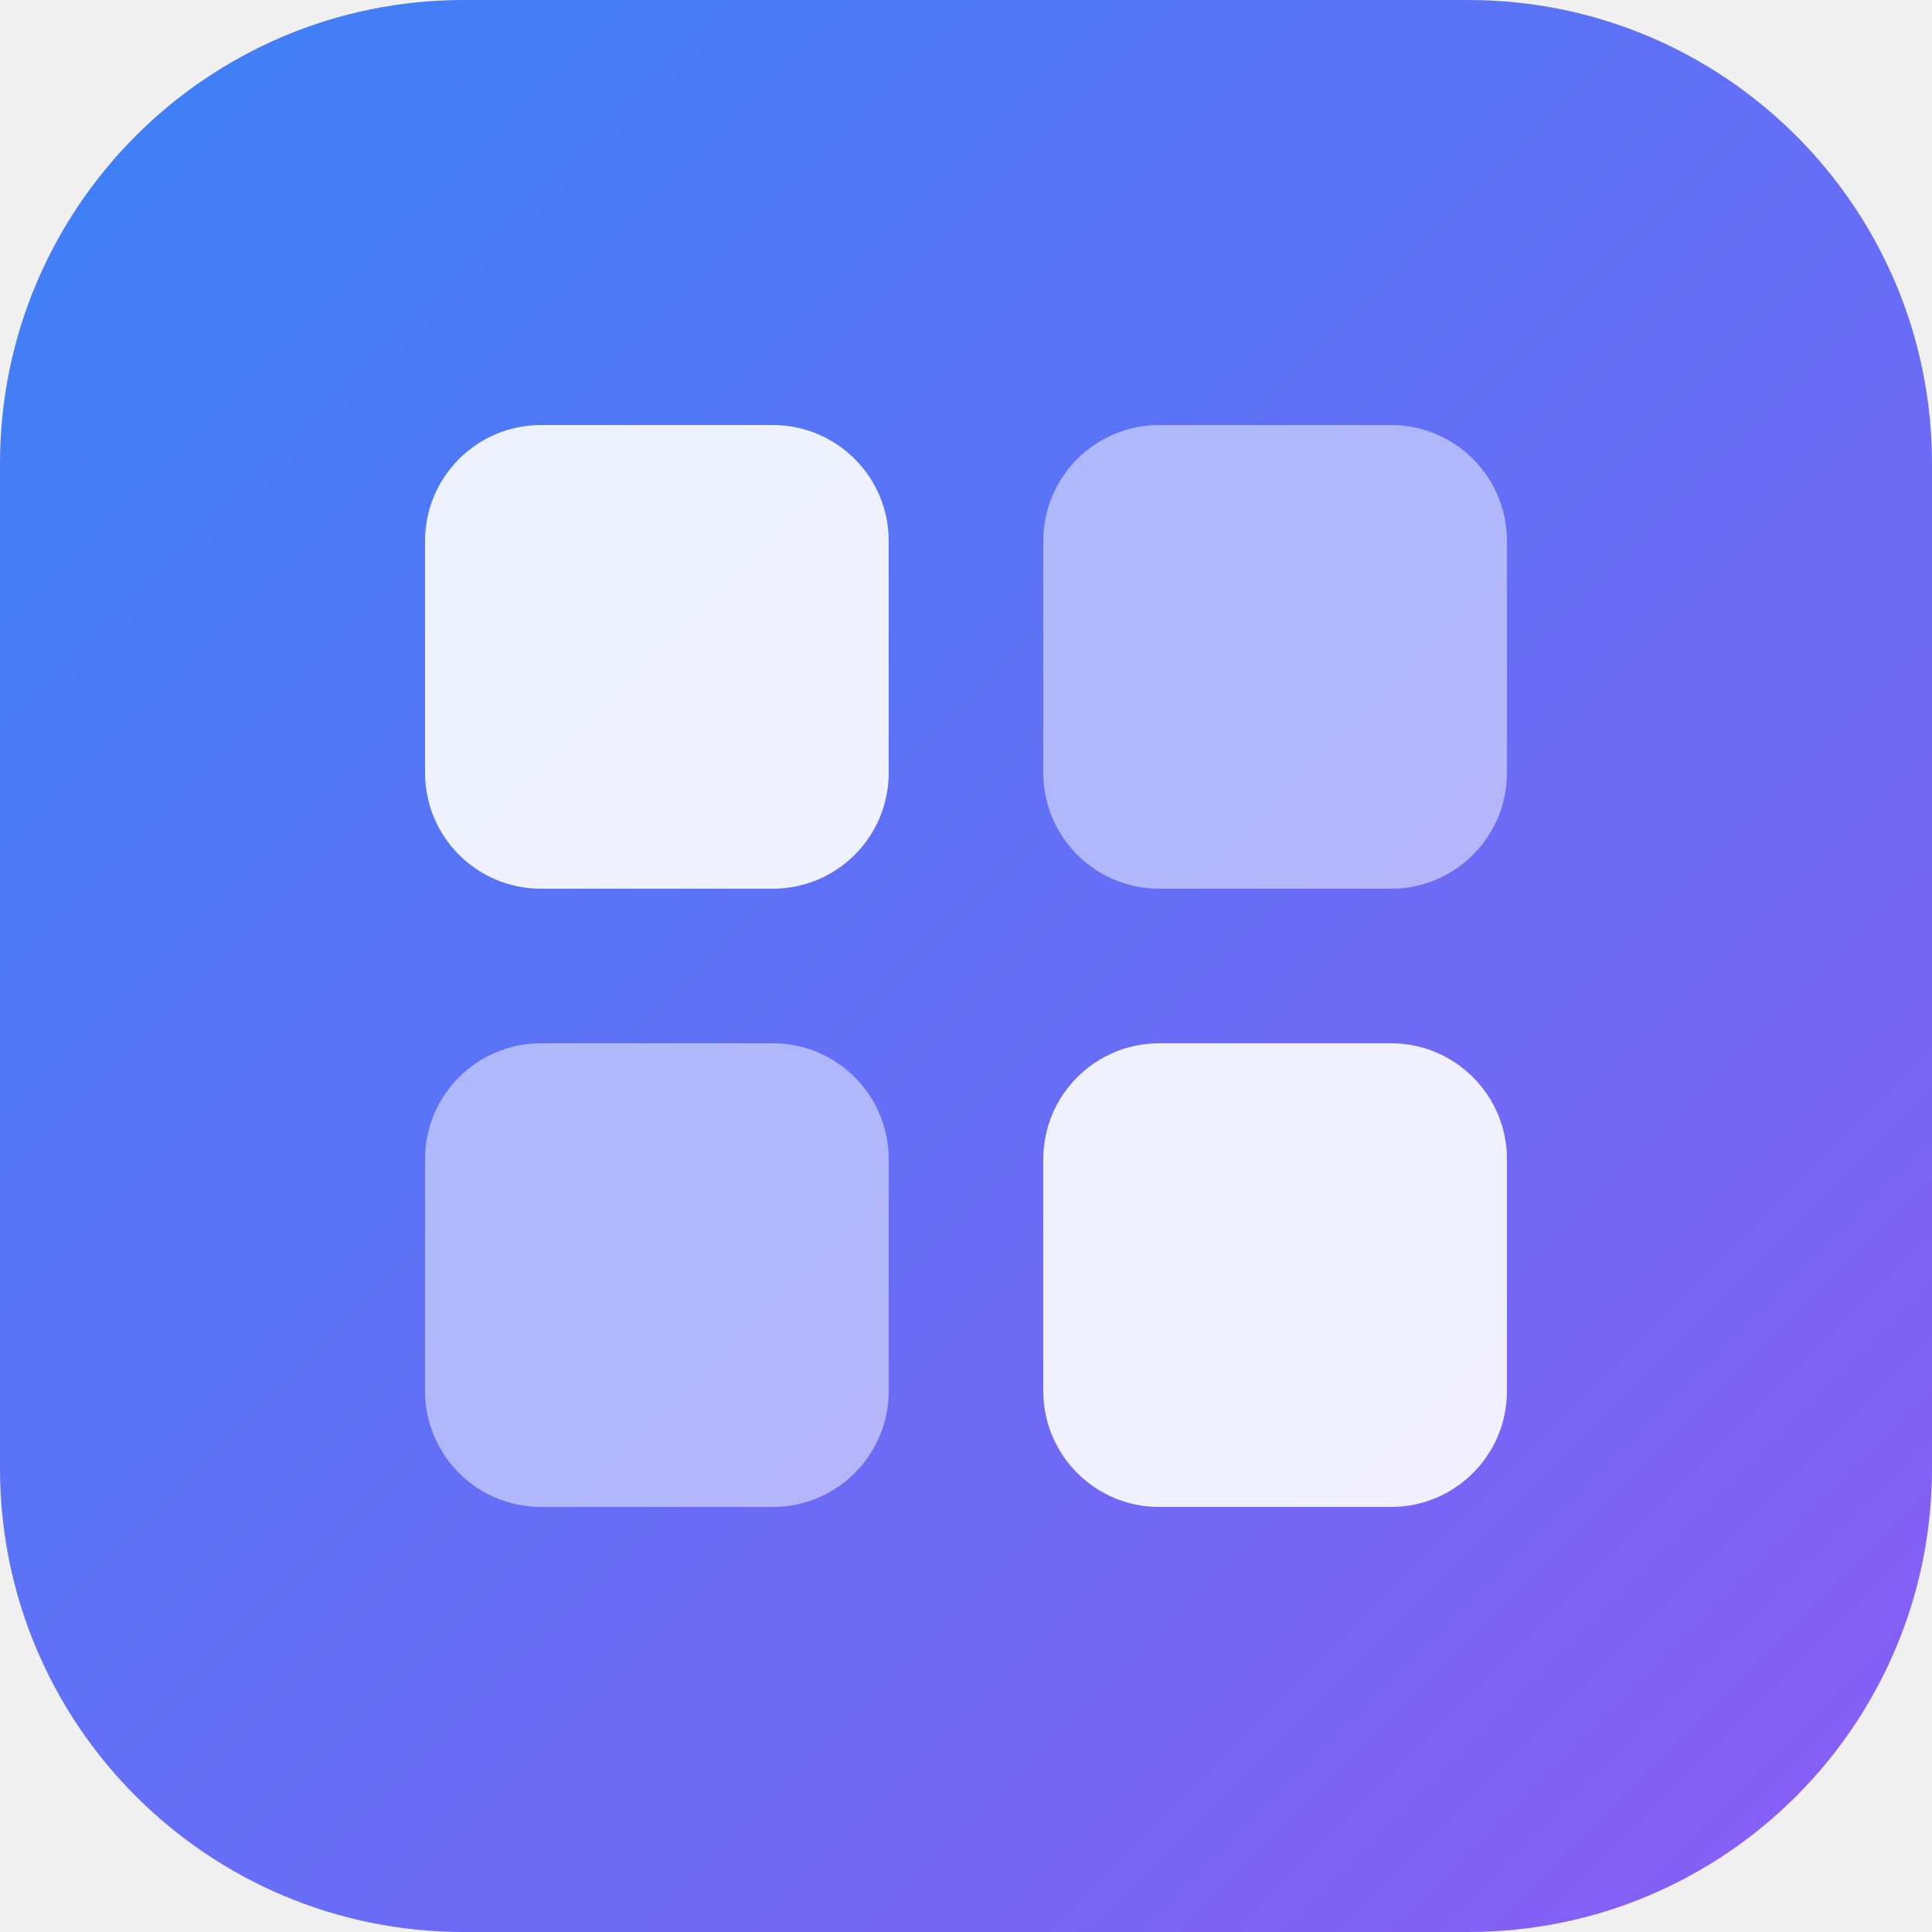
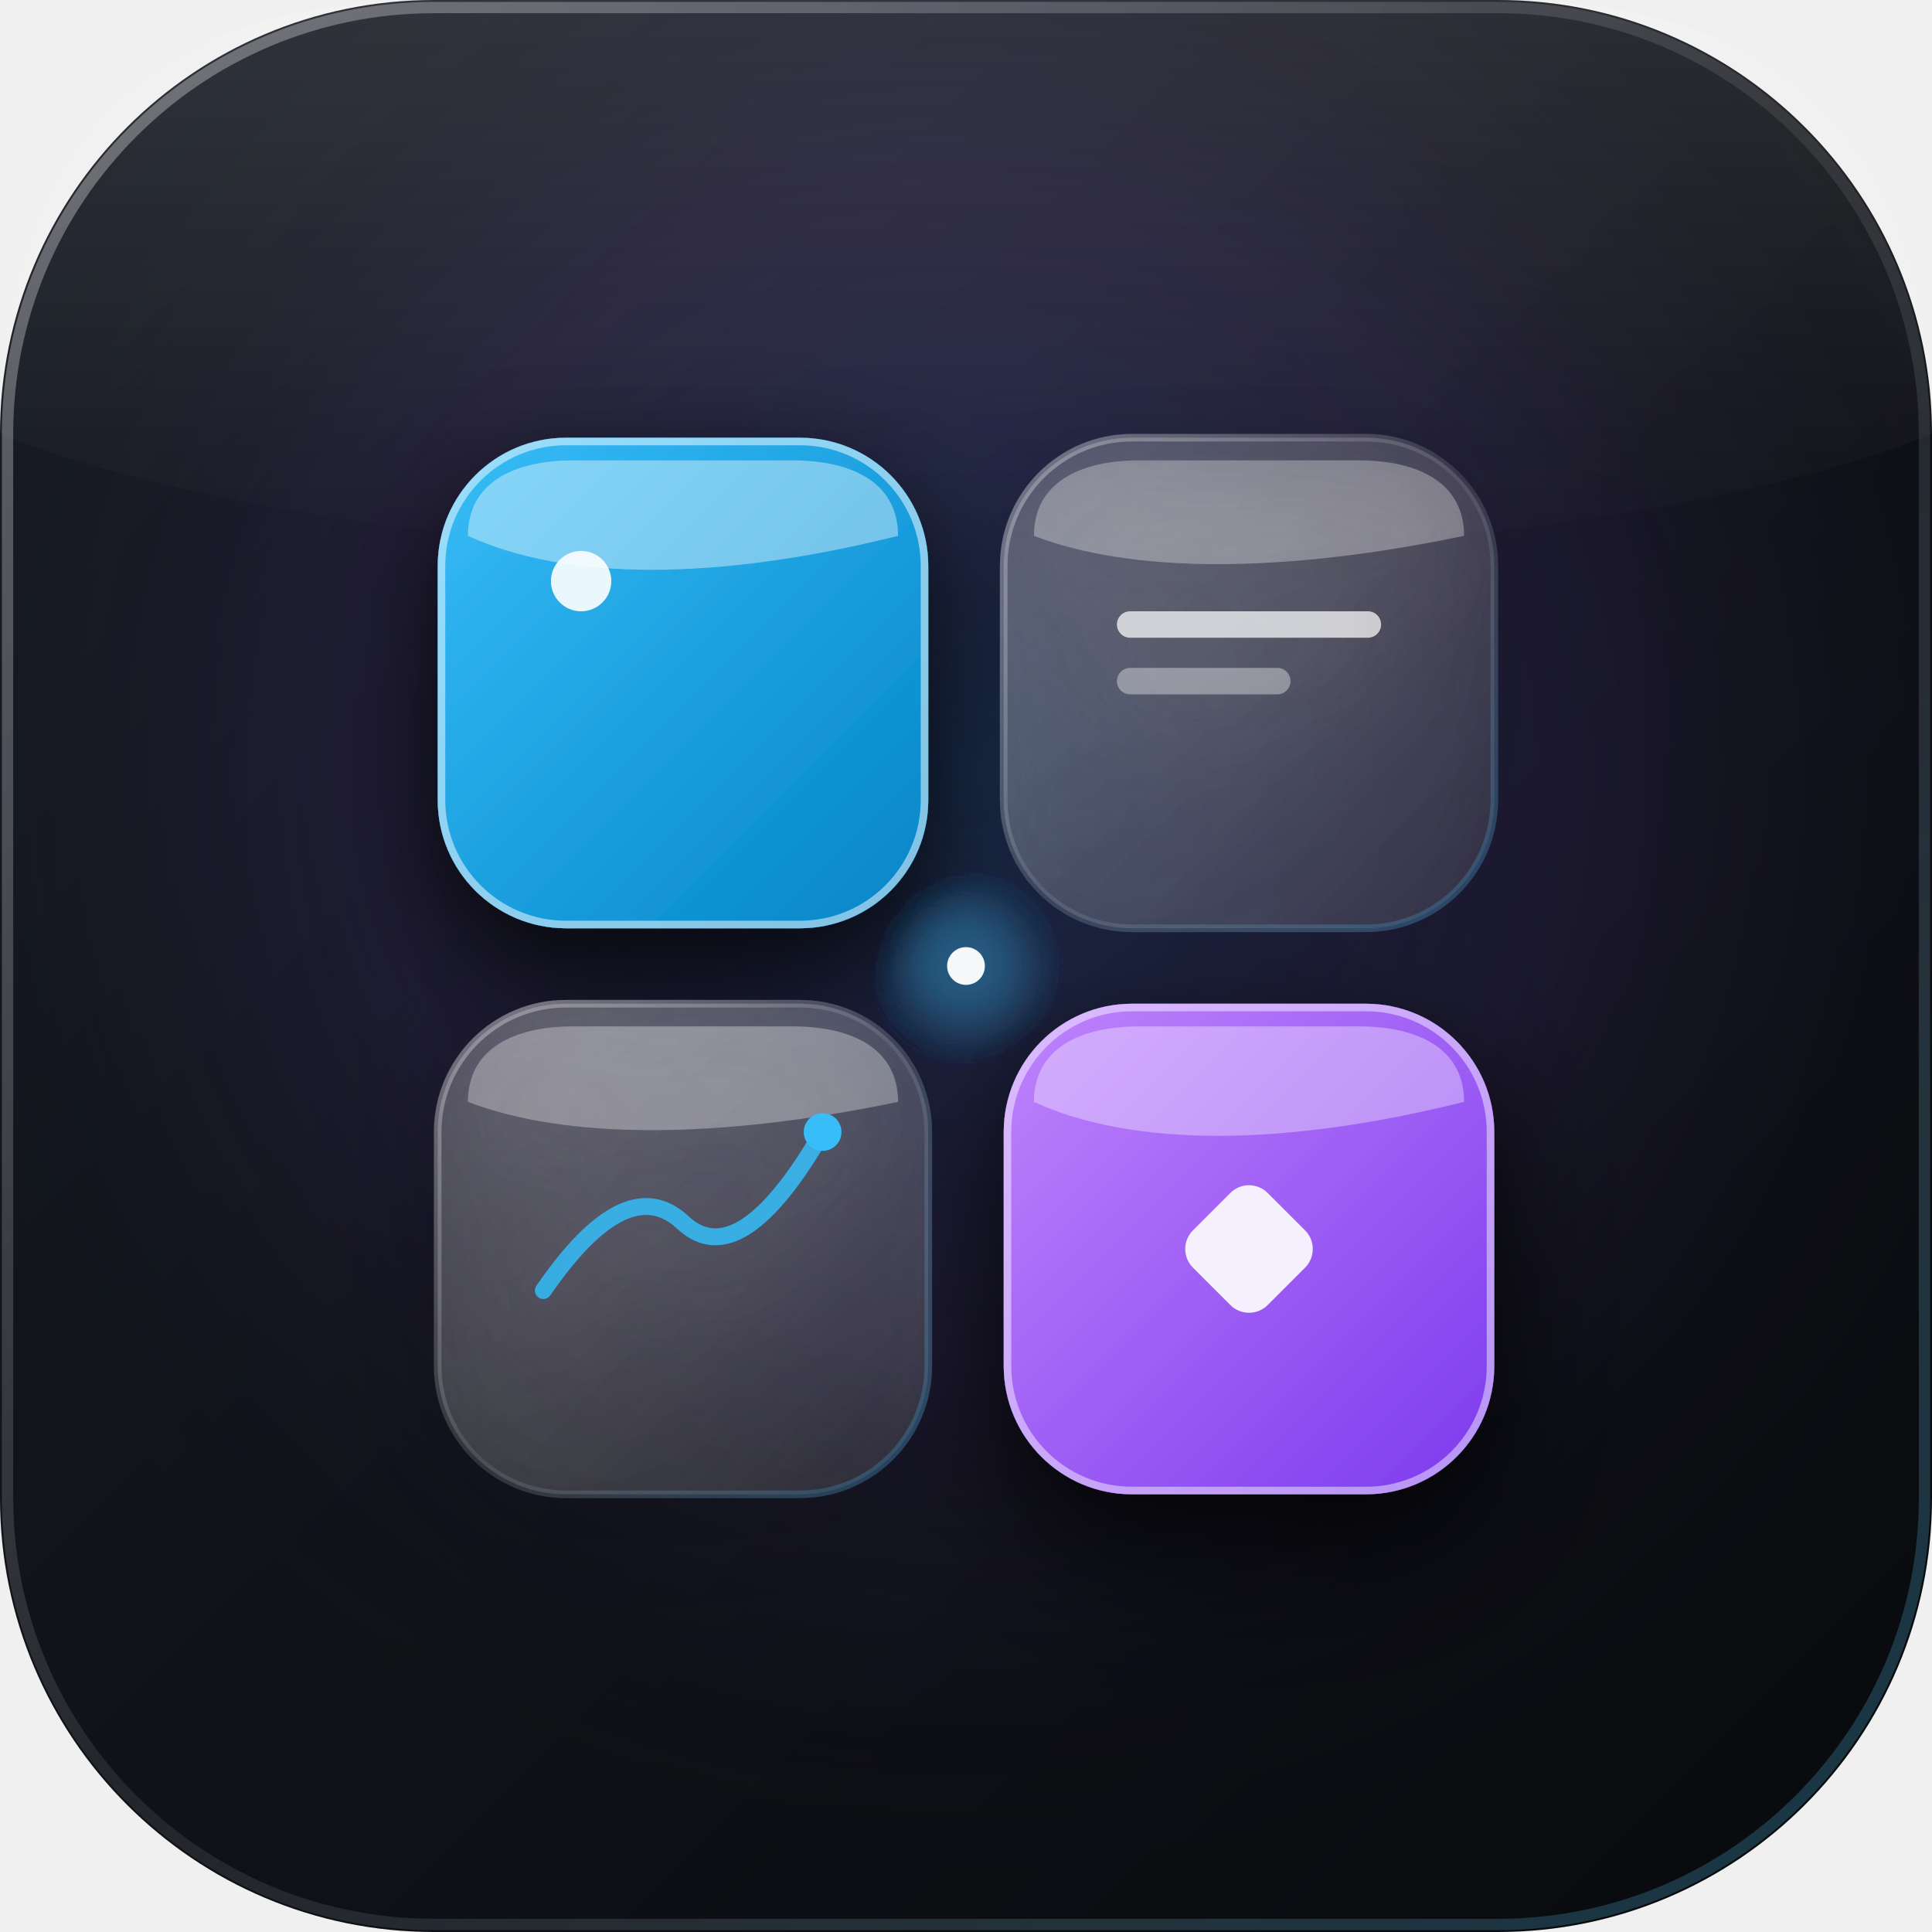
- <svg xmlns="http://www.w3.org/2000/svg" viewBox="0 0 100 100">
+ <svg xmlns="http://www.w3.org/2000/svg" viewBox="0 0 512 512" width="512" height="512">
  <defs>
-     <linearGradient id="g" x1="0%" y1="0%" x2="100%" y2="100%">
-       <stop offset="0%" stop-color="#3b82f6" />
-       <stop offset="100%" stop-color="#8b5cf6" />
+     <linearGradient id="bgGrad" x1="0%" y1="0%" x2="100%" y2="100%">
+       <stop offset="0%" stop-color="#181c24" />
+       <stop offset="50%" stop-color="#0f1217" />
+       <stop offset="100%" stop-color="#080a0d" />
    </linearGradient>
+     <radialGradient id="ambientGlow" cx="50%" cy="40%" r="60%">
+       <stop offset="0%" stop-color="#3b82f6" stop-opacity="0.25" />
+       <stop offset="50%" stop-color="#8b5cf6" stop-opacity="0.12" />
+       <stop offset="100%" stop-color="#000000" stop-opacity="0" />
+     </radialGradient>
+     <linearGradient id="cyanBlock" x1="0%" y1="0%" x2="100%" y2="100%">
+       <stop offset="0%" stop-color="#38bdf8" />
+       <stop offset="100%" stop-color="#0284c7" />
+     </linearGradient>
+     <linearGradient id="purpleBlock" x1="0%" y1="0%" x2="100%" y2="100%">
+       <stop offset="0%" stop-color="#c084fc" />
+       <stop offset="100%" stop-color="#7c3aed" />
+     </linearGradient>
+     <linearGradient id="frostGlass" x1="0%" y1="0%" x2="100%" y2="100%">
+       <stop offset="0%" stop-color="#ffffff" stop-opacity="0.22" />
+       <stop offset="100%" stop-color="#ffffff" stop-opacity="0.06" />
+     </linearGradient>
+     <linearGradient id="specularGlint" x1="0%" y1="0%" x2="0%" y2="100%">
+       <stop offset="0%" stop-color="#ffffff" stop-opacity="0.6" />
+       <stop offset="100%" stop-color="#ffffff" stop-opacity="0" />
+     </linearGradient>
+     <linearGradient id="borderGrad" x1="0%" y1="0%" x2="100%" y2="100%">
+       <stop offset="0%" stop-color="#ffffff" stop-opacity="0.35" />
+       <stop offset="50%" stop-color="#ffffff" stop-opacity="0.08" />
+       <stop offset="100%" stop-color="#38bdf8" stop-opacity="0.25" />
+     </linearGradient>
+     <filter id="shadowFilter" x="-20%" y="-20%" width="140%" height="140%">
+       <feDropShadow dx="0" dy="16" stdDeviation="20" flood-color="#000000" flood-opacity="0.6" />
+     </filter>
+     <filter id="tileShadow" x="-20%" y="-20%" width="140%" height="140%">
+       <feDropShadow dx="0" dy="8" stdDeviation="10" flood-color="#000000" flood-opacity="0.4" />
+     </filter>
  </defs>
-   <rect width="100" height="100" rx="24" fill="url(#g)" />
-   <rect x="22" y="22" width="24" height="24" rx="6" fill="#ffffff" fill-opacity="0.9" />
-   <rect x="54" y="22" width="24" height="24" rx="6" fill="#ffffff" fill-opacity="0.5" />
-   <rect x="22" y="54" width="24" height="24" rx="6" fill="#ffffff" fill-opacity="0.5" />
-   <rect x="54" y="54" width="24" height="24" rx="6" fill="#ffffff" fill-opacity="0.9" />
+   <rect x="0" y="0" width="512" height="512" rx="115" fill="url(#bgGrad)" />
+   <rect x="0" y="0" width="512" height="512" rx="115" fill="url(#ambientGlow)" />
+   <rect x="2" y="2" width="508" height="508" rx="113" fill="none" stroke="url(#borderGrad)" stroke-width="3" />
+   <path d="M 0,115 Q 0,0 115,0 L 397,0 Q 512,0 512,115 C 400,160 112,160 0,115 Z" fill="url(#specularGlint)" opacity="0.18" />
+   <g filter="url(#shadowFilter)" transform="translate(0, 0)">
+     <g filter="url(#tileShadow)">
+       <rect x="116" y="116" width="130" height="130" rx="34" fill="url(#cyanBlock)" />
+       <rect x="117" y="117" width="128" height="128" rx="33" fill="none" stroke="#ffffff" stroke-width="2" stroke-opacity="0.5" />
+       <path d="M 124,142 C 124,128 136,122 152,122 L 210,122 C 226,122 238,128 238,142 C 190,154 150,154 124,142 Z" fill="#ffffff" opacity="0.4" />
+       <circle cx="154" cy="154" r="8" fill="#ffffff" opacity="0.9" />
+     </g>
+     <g filter="url(#tileShadow)">
+       <rect x="266" y="116" width="130" height="130" rx="34" fill="url(#frostGlass)" />
+       <rect x="266" y="116" width="130" height="130" rx="34" fill="none" stroke="url(#borderGrad)" stroke-width="2" />
+       <path d="M 274,142 C 274,128 286,122 302,122 L 360,122 C 376,122 388,128 388,142 C 340,152 300,152 274,142 Z" fill="#ffffff" opacity="0.3" />
+       <rect x="296" y="162" width="70" height="7" rx="3.5" fill="#ffffff" opacity="0.7" />
+       <rect x="296" y="177" width="46" height="7" rx="3.5" fill="#ffffff" opacity="0.35" />
+     </g>
+     <g filter="url(#tileShadow)">
+       <rect x="116" y="266" width="130" height="130" rx="34" fill="url(#frostGlass)" />
+       <rect x="116" y="266" width="130" height="130" rx="34" fill="none" stroke="url(#borderGrad)" stroke-width="2" />
+       <path d="M 124,292 C 124,278 136,272 152,272 L 210,272 C 226,272 238,278 238,292 C 190,302 150,302 124,292 Z" fill="#ffffff" opacity="0.3" />
+       <path d="M 144,342 Q 166,310 181,324 T 218,300" fill="none" stroke="#38bdf8" stroke-width="4.5" stroke-linecap="round" opacity="0.85" />
+       <circle cx="218" cy="300" r="5" fill="#38bdf8" />
+     </g>
+     <g filter="url(#tileShadow)">
+       <rect x="266" y="266" width="130" height="130" rx="34" fill="url(#purpleBlock)" />
+       <rect x="267" y="267" width="128" height="128" rx="33" fill="none" stroke="#ffffff" stroke-width="2" stroke-opacity="0.45" />
+       <path d="M 274,292 C 274,278 286,272 302,272 L 360,272 C 376,272 388,278 388,292 C 340,304 300,304 274,292 Z" fill="#ffffff" opacity="0.35" />
+       <rect x="317" y="317" width="28" height="28" rx="7" fill="#ffffff" opacity="0.9" transform="rotate(45 331 331)" />
+     </g>
+     <circle cx="256" cy="256" r="16" fill="#38bdf8" opacity="0.3" filter="blur(6px)" />
+     <circle cx="256" cy="256" r="5" fill="#ffffff" opacity="0.95" />
+   </g>
</svg>
